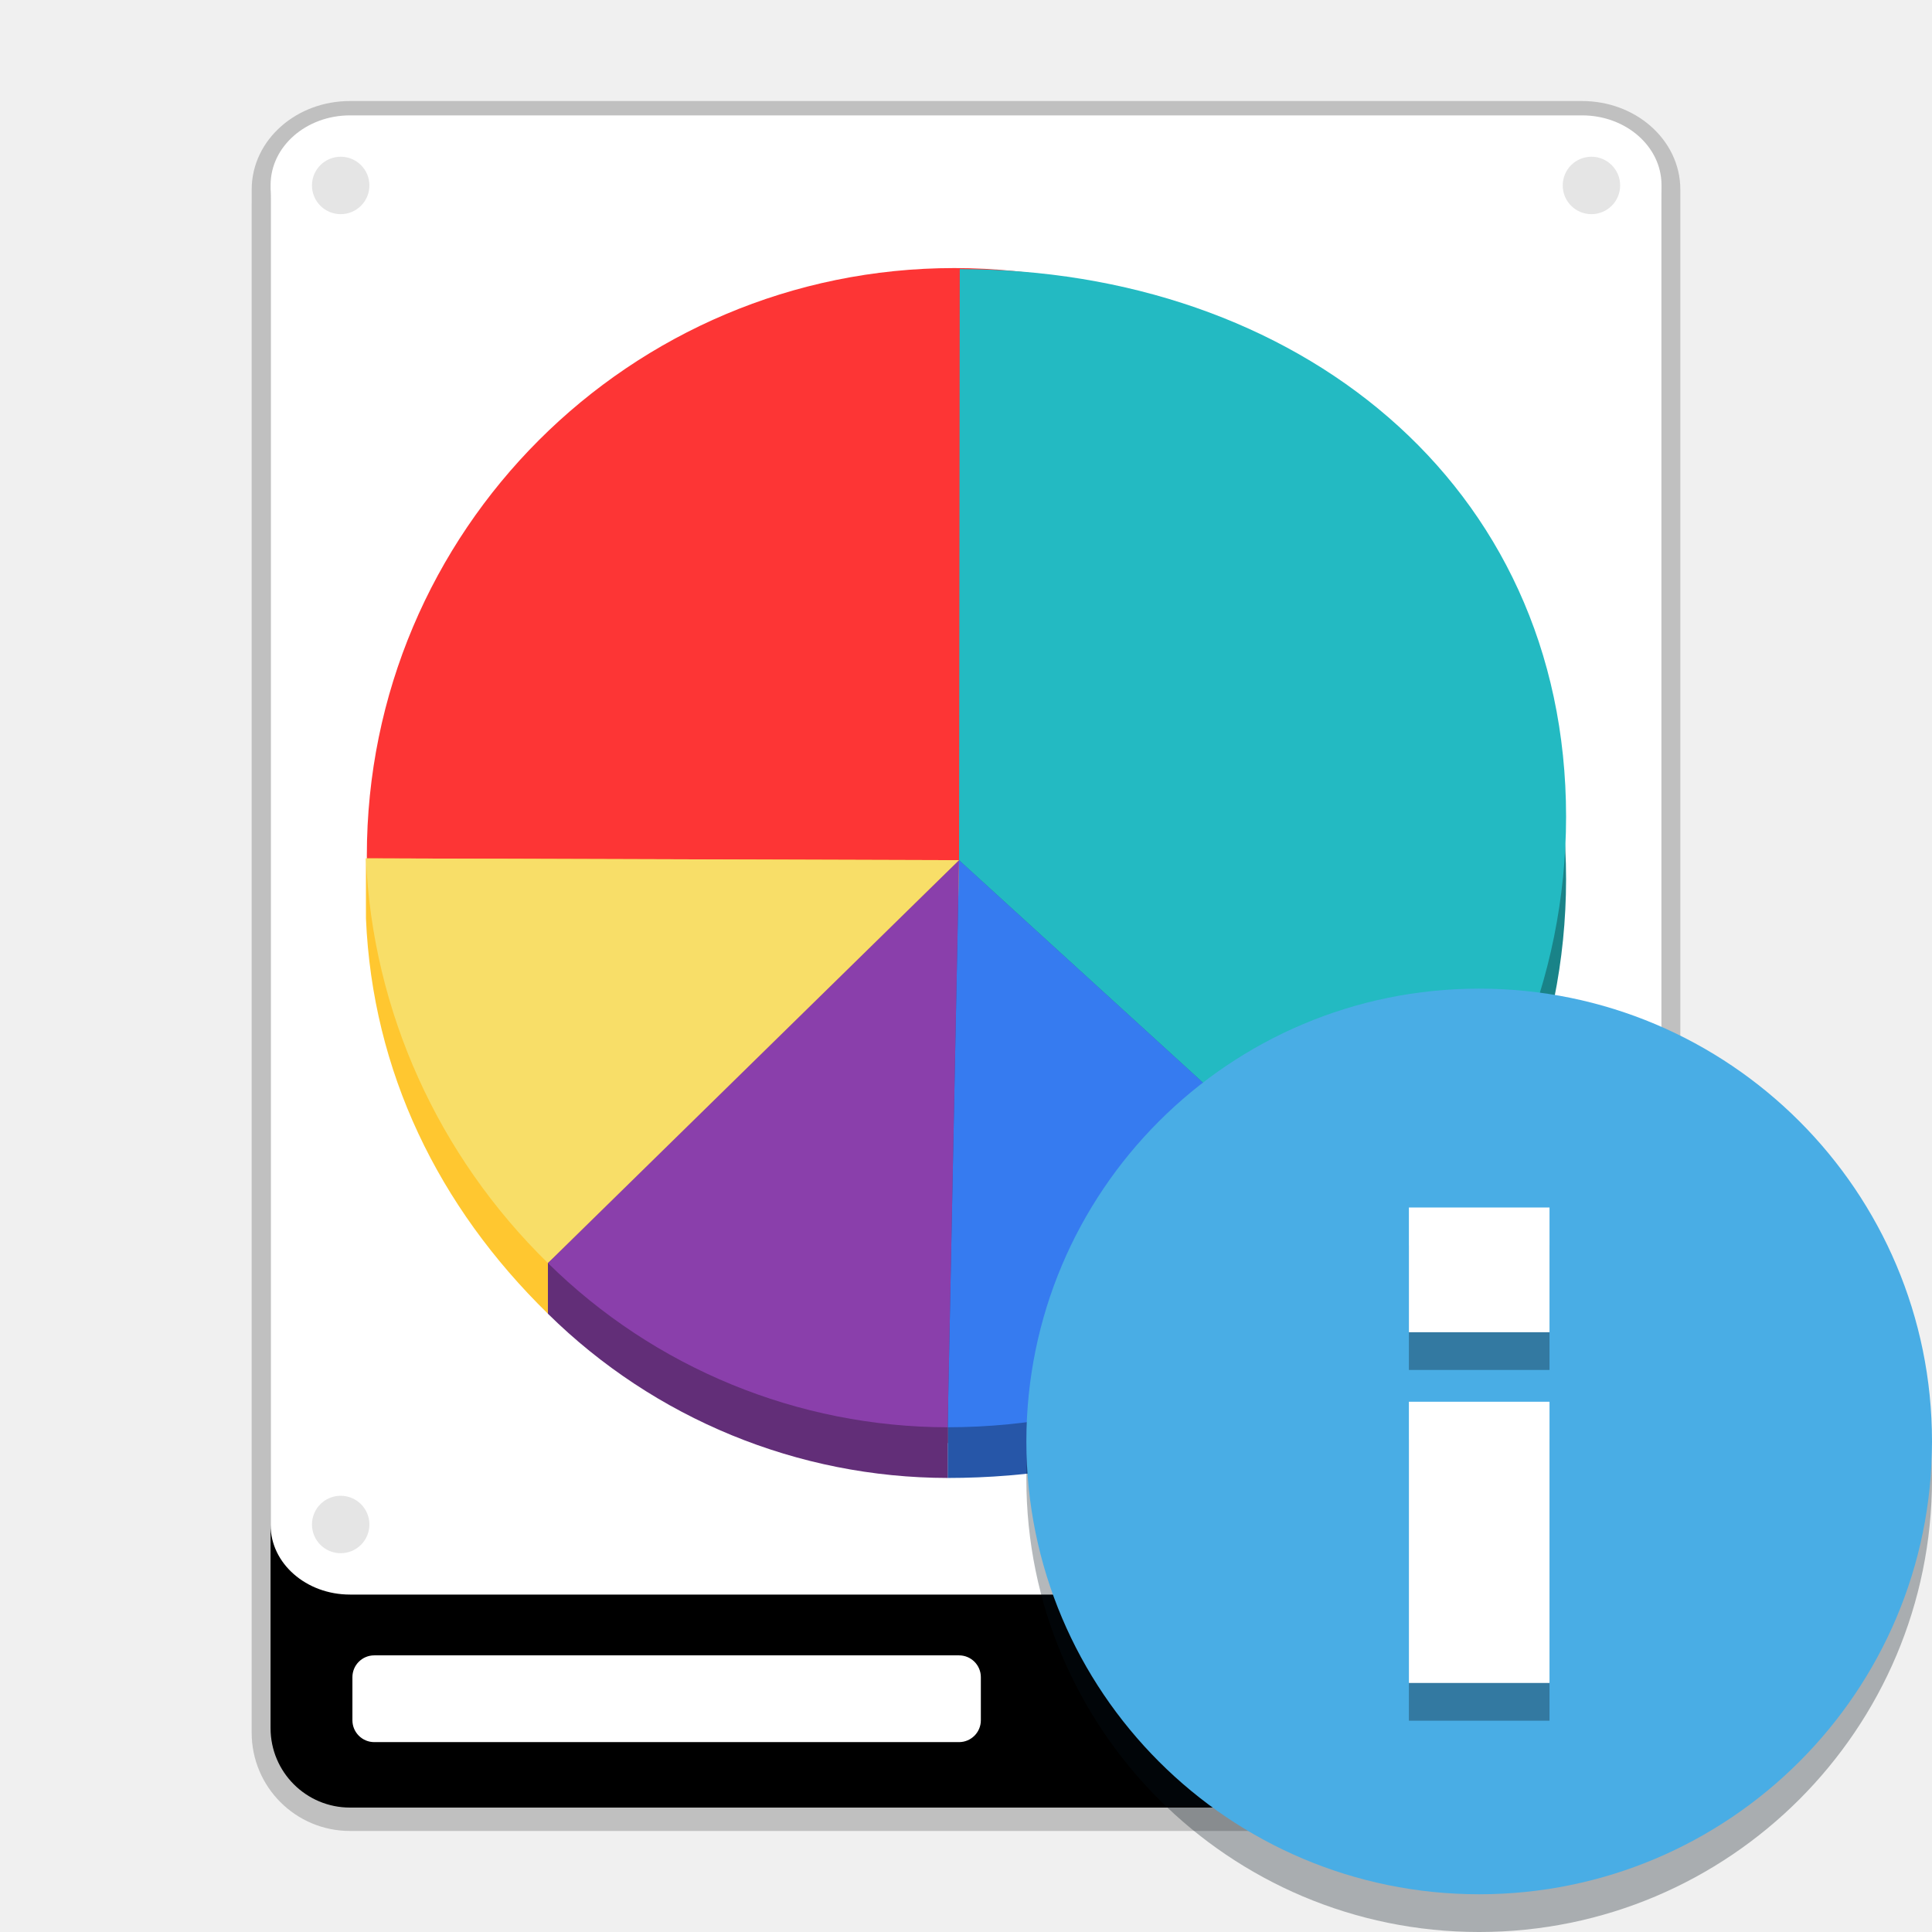
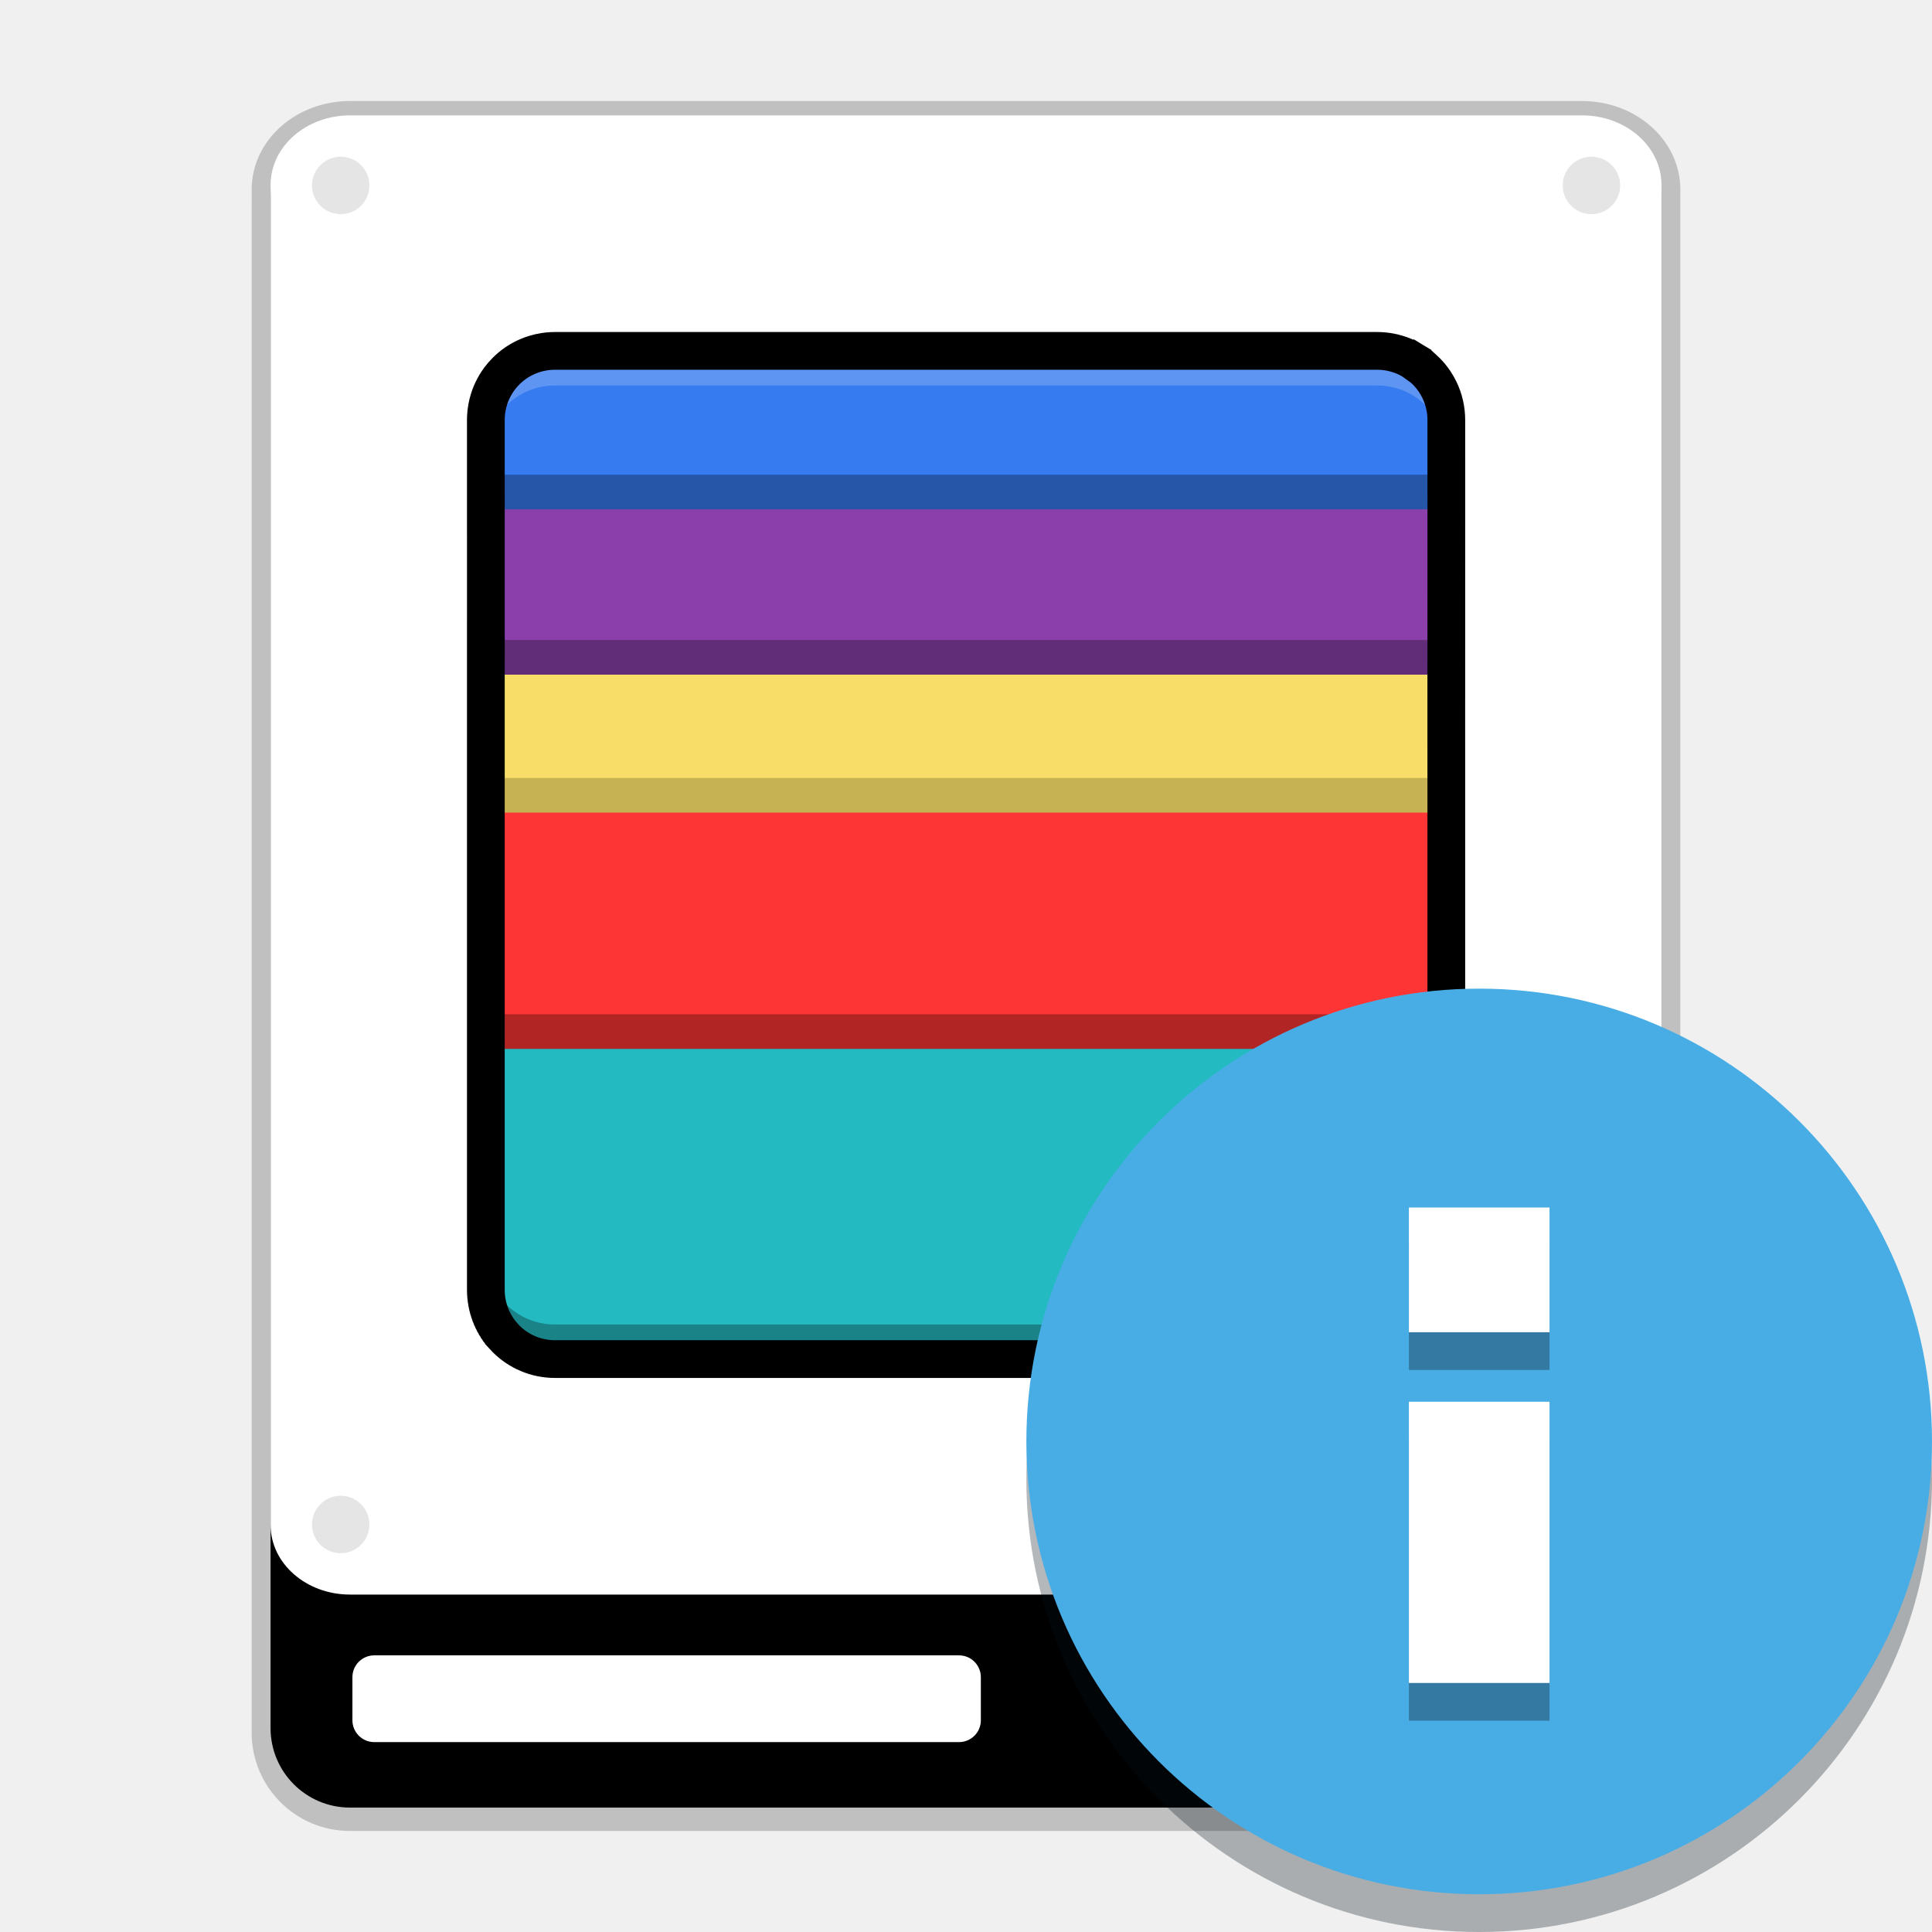
<svg xmlns="http://www.w3.org/2000/svg" xmlns:xlink="http://www.w3.org/1999/xlink" width="512" height="512" version="1.1" viewBox="0 0 384 384">
  <defs>
    <filter id="a" x="0%" y="0%" width="100%" height="100%">
      <feColorMatrix in="SourceGraphic" values="0 0 0 0 1 0 0 0 0 1 0 0 0 0 1 0 0 0 1 0" />
    </filter>
-     <mask id="n">
+     <mask id="m">
      <g filter="url(#a)">
        <rect width="384" height="384" fill-opacity=".102" />
      </g>
    </mask>
-     <clipPath id="u">
+     <clipPath id="f">
      <rect width="384" height="384" />
    </clipPath>
-     <g id="y" clip-path="url(#u)">
+     <g id="b" clip-path="url(#f)">
      <path transform="scale(.75)" d="m98.391 49.75c0 4.479-3.63 8.109-8.109 8.109s-8.109-3.63-8.109-8.109 3.63-8.109 8.109-8.109 8.109 3.63 8.109 8.109zm0 0" stroke="#fff" stroke-linecap="round" stroke-linejoin="round" stroke-width=".997" />
    </g>
-     <mask id="o">
+     <mask id="l">
      <g filter="url(#a)">
        <rect width="384" height="384" fill-opacity=".102" />
      </g>
    </mask>
-     <clipPath id="t">
+     <clipPath id="g">
      <rect width="384" height="384" />
    </clipPath>
-     <g id="v" clip-path="url(#t)">
+     <g id="e" clip-path="url(#g)">
      <path transform="scale(.75)" d="m429.85 49.75c0 4.479-3.63 8.109-8.109 8.109-4.474 0-8.104-3.63-8.104-8.109s3.63-8.109 8.104-8.109c4.479 0 8.109 3.63 8.109 8.109zm0 0" stroke="#fff" stroke-linecap="round" stroke-linejoin="round" stroke-width=".997" />
    </g>
-     <mask id="p">
+     <mask id="k">
      <g filter="url(#a)">
        <rect width="384" height="384" fill-opacity=".102" />
      </g>
    </mask>
-     <clipPath id="s">
+     <clipPath id="h">
      <rect width="384" height="384" />
    </clipPath>
-     <g id="w" clip-path="url(#s)">
+     <g id="d" clip-path="url(#h)">
      <path transform="scale(.75)" d="m98.391 404.61c0 4.479-3.63 8.109-8.109 8.109s-8.109-3.63-8.109-8.109 3.63-8.109 8.109-8.109 8.109 3.63 8.109 8.109zm0 0" stroke="#fff" stroke-linecap="round" stroke-linejoin="round" stroke-width=".997" />
    </g>
-     <mask id="q">
+     <mask id="j">
      <g filter="url(#a)">
        <rect width="384" height="384" fill-opacity=".102" />
      </g>
    </mask>
-     <clipPath id="r">
+     <clipPath id="i">
      <rect width="384" height="384" />
    </clipPath>
-     <g id="x" clip-path="url(#r)">
+     <g id="c" clip-path="url(#i)">
      <path transform="scale(.75)" d="m429.85 404.61c0 4.479-3.63 8.109-8.109 8.109-4.474 0-8.104-3.63-8.104-8.109s3.63-8.109 8.104-8.109c4.479 0 8.109 3.63 8.109 8.109zm0 0" stroke="#fff" stroke-linecap="round" stroke-linejoin="round" stroke-width=".997" />
    </g>
+     <clipPath>
+       <rect width="384" height="384" />
+     </clipPath>
+     <clipPath>
+       <rect width="384" height="384" />
+     </clipPath>
+     <clipPath>
+       <rect width="384" height="384" />
+     </clipPath>
+     <clipPath>
+       <rect width="384" height="384" />
+     </clipPath>
  </defs>
  <g transform="translate(.0024 -.45382)">
    <path d="m69.555 24.285c-8.715 0-15.781 6.191-15.781 13.828v2.616c-0.001 0.077-0.006 0.154-0.006 0.231v303.88c0 8.715 7.066 15.782 15.781 15.782h244.89c8.715 0 15.781-7.067 15.781-15.782v-40.131c2e-3 -0.085 7e-3 -0.169 7e-3 -0.255v-266.34c0-7.637-7.066-13.828-15.781-13.828z" opacity=".2" stroke="#000" stroke-width="7.5" />
    <path d="m69.555 24.285h244.89c8.715 0 15.781 7.066 15.781 15.777v303.88c0 8.715-7.066 15.781-15.781 15.781h-244.89c-8.715 0-15.781-7.066-15.781-15.781v-303.88c0-8.711 7.066-15.777 15.781-15.777z" />
    <g fill="#fff">
      <path d="m74.383 329.47h116.23c2.394 0 4.336 1.941 4.336 4.336v8.566c0 2.394-1.941 4.34-4.336 4.34h-116.23c-2.398 0-4.34-1.945-4.34-4.34v-8.566c0-2.394 1.941-4.336 4.34-4.336z" />
      <path d="m69.562 23.387h244.89c8.715 0 15.781 6.191 15.781 13.828v266.34c0 7.641-7.066 13.832-15.781 13.832h-244.89c-8.715 0-15.781-6.191-15.781-13.832v-266.34c0-7.637 7.066-13.828 15.781-13.828z" />
      <path d="m275.97 338.06c0 4.269-3.461 7.731-7.731 7.731-4.273 0-7.734-3.461-7.734-7.731s3.461-7.731 7.734-7.731c4.269 0 7.731 3.461 7.731 7.731z" />
      <path d="m299.85 338.06c0 4.269-3.465 7.731-7.734 7.731s-7.731-3.461-7.731-7.731 3.461-7.731 7.731-7.731 7.734 3.461 7.734 7.731z" />
    </g>
-     <use width="100%" height="100%" mask="url(#n)" xlink:href="#y" />
-     <use width="100%" height="100%" mask="url(#o)" xlink:href="#v" />
-     <use width="100%" height="100%" mask="url(#p)" xlink:href="#w" />
-     <use width="100%" height="100%" mask="url(#q)" xlink:href="#x" />
+     <use width="100%" height="100%" mask="url(#m)" xlink:href="#b" />
+     <use width="100%" height="100%" mask="url(#l)" xlink:href="#e" />
+     <use width="100%" height="100%" mask="url(#k)" xlink:href="#d" />
+     <use width="100%" height="100%" mask="url(#j)" xlink:href="#c" />
  </g>
-   <g transform="matrix(.73127 0 0 .73127 54.315 29.951)" stroke-width=".918">
-     <path d="m344.81 191.59c0 88.196-71.496 159.69-159.69 159.69-88.196 0-159.69-71.496-159.69-159.69 0-88.196 71.496-159.69 159.69-159.69 88.196 0 159.69 71.496 159.69 159.69z" fill="#fd3535" stroke-width="1.503" />
-     <path d="m186.59 33.25v170.9l115.57 111.29c31.472-30.959 49.202-73.254 49.22-117.39 0-91.014-73.78-164.8-164.8-164.8z" fill="#198388" stroke-width=".977" />
-     <path d="m186.59 32.191-0.197 160.65 115.77 105.59c31.472-30.959 49.202-73.254 49.22-117.39 0-91.014-73.78-148.85-164.8-148.85z" fill="#23bac2" stroke-width=".977" />
-     <path d="m25.193 208.71c1.769 41.599 19.68 78.295 49.457 107.4l113.95-107.4-2.21-15.87-161.21-0.496z" fill="#ffc730" stroke-width="1.091" />
-     <path d="m25.193 192.34c1.769 41.599 19.68 80.891 49.457 110l111.74-109.5z" fill="#f8de68" stroke-width="1.091" />
-     <path d="m183.29 200.97v159.78c44.436-0.013 87.107-14.234 118.87-45.306v-17.009z" fill="#2656a8" stroke-width="1.134" />
-     <path d="m186.39 192.84-3.098 154.13c44.436-0.013 87.107-17.469 118.87-48.541z" fill="#367bf0" stroke-width="1.134" />
-     <path d="m183.29 211.51-108.64 90.828-1e-6 13.776c28.954 28.553 67.968 44.581 108.64 44.632z" fill="#622e78" />
-     <path d="m186.39 192.84-111.74 109.5c28.954 28.553 67.968 44.581 108.64 44.632z" fill="#8a3fab" />
+   <path d="m287.46 102.6h-190.9v-19.105c0-7.62 6.135-13.755 13.755-13.755h163.39c7.62 0 13.755 6.135 13.755 13.755z" fill="#367bf0" stroke-width=".816" />
+   <path d="m287.46 128.59h-189.38c-0.518 0-1.008-0.097-1.511-0.152v-34.09h190.9z" opacity=".3" stroke-width=".816" />
+   <path d="m287.46 135.47h-189.38c-0.518 0-1.008-0.097-1.511-0.152v-34.09h190.9z" fill="#8a3fab" stroke-width=".816" />
+   <path d="m287.46 156.01h-190.9v-28.949c0.503 0.055 0.993 0.152 1.511 0.152h189.38z" opacity=".3" stroke-width=".816" />
+   <path d="m287.46 162.89h-190.9v-28.949c0.503 0.055 0.993 0.152 1.511 0.152h189.38z" fill="#f8de68" stroke-width=".816" />
+   <path d="m287.46 202.96h-190.9v-48.329h190.9z" opacity=".2" stroke-width=".816" />
+   <path d="m287.46 209.84h-190.9v-48.329h190.9z" fill="#fd3535" stroke-width=".816" />
+   <path d="m110.32 263.25c-7.62 0-13.755-6.135-13.755-13.755v-47.904h190.9v47.904c0 7.62-6.135 13.755-13.755 13.755z" opacity=".3" stroke-width=".816" />
+   <path d="m110.32 270.13c-7.62 0-13.755-6.135-13.755-13.755v-47.904h190.9v47.904c0 7.62-6.135 13.755-13.755 13.755z" fill="#23bac2" stroke-width=".816" />
+   <path d="m96.563 249.5v6.878c0 7.62 6.135 13.755 13.755 13.755h163.39c7.62 0 13.755-6.135 13.755-13.755v-6.878c0 7.62-6.135 13.755-13.755 13.755h-163.39c-7.62 0-13.755-6.135-13.755-13.755z" opacity=".3" stroke-width=".816" />
+   <path d="m110.32 69.74c-7.62 0-13.755 6.135-13.755 13.755v6.878c0-7.62 6.135-13.755 13.755-13.755h163.39c7.62 0 13.755 6.135 13.755 13.755v-6.878c0-7.62-6.135-13.755-13.755-13.755z" fill="#fff" opacity=".2" stroke-width=".816" />
+   <path d="m110.32 69.741c-0.476 0-0.947 0.024-1.41 0.071-0.231 0.023-0.462 0.053-0.69 0.087-0.684 0.104-1.352 0.259-1.999 0.459-0.431 0.133-0.853 0.288-1.264 0.461-1.441 0.607-2.756 1.452-3.895 2.487-0.162 0.148-0.322 0.3-0.477 0.455-0.466 0.466-0.899 0.966-1.294 1.495-0.264 0.353-0.51 0.719-0.74 1.097-0.229 0.378-0.441 0.768-0.633 1.169-0.096 0.201-0.188 0.405-0.275 0.611-0.174 0.412-0.328 0.833-0.461 1.264-0.334 1.078-0.539 2.214-0.599 3.389-0.012 0.235-0.018 0.472-0.018 0.71v19.106h6e-3v24.465c-2e-3 -2.2e-4 -4e-3 -9.7e-4 -6e-3 -1e-3v82.776h0.001v46.533c2.4e-5 0.238 0.005 0.474 0.017 0.709v1e-3c0.012 0.235 0.03 0.468 0.054 0.699v1e-3c0.023 0.231 0.053 0.462 0.087 0.69v1e-3c0.035 0.228 0.075 0.454 0.121 0.678v1e-3c0.046 0.224 0.097 0.445 0.153 0.664v1e-3c0.056 0.22 0.117 0.437 0.184 0.652v1e-3c0.067 0.215 0.14 0.429 0.216 0.639v1e-3c0.077 0.211 0.158 0.418 0.245 0.624v1e-3c0.087 0.206 0.179 0.408 0.275 0.608v1e-3c0.096 0.2 0.198 0.398 0.304 0.593v1e-3c0.105 0.195 0.215 0.386 0.33 0.575v1e-3c0.114 0.189 0.234 0.374 0.357 0.557v1e-3c0.123 0.183 0.251 0.362 0.382 0.538v1e-3c0.132 0.176 0.269 0.348 0.409 0.517v1e-3c0.14 0.169 0.284 0.335 0.431 0.497v1e-3c0.148 0.162 0.299 0.322 0.454 0.477 2.486 2.487 5.925 4.021 9.736 4.021h163.39c7.62 0 13.756-6.136 13.756-13.756v-6.877c0 0.016-1e-3 0.032-1e-3 0.048v-47.953h-1e-3v-46.957l-4e-3 -19.162h4e-3l6e-3 -34.242h-1e-3l1e-3 -6.886h-6e-3l1e-3 -4.034c1e-4 0.022 1e-3 0.043 1e-3 0.065v-6.879c0-2.143-0.486-4.169-1.353-5.974-0.289-0.602-0.621-1.178-0.991-1.727-0.494-0.732-1.056-1.412-1.678-2.034-0.155-0.155-0.313-0.308-0.476-0.455-2.3e-4 -2.03e-4 -9.7e-4 2.02e-4 -1e-3 0-0.325-0.295-0.664-0.575-1.017-0.839-2.6e-4 -1.94e-4 -9.4e-4 1.94e-4 -1e-3 0-0.176-0.132-0.355-0.26-0.538-0.384-2.8e-4 -1.88e-4 -9.2e-4 1.88e-4 -1e-3 0-0.183-0.123-0.368-0.242-0.557-0.356-3e-4 -1.78e-4 -9e-4 1.8e-4 -1e-3 0-0.189-0.114-0.38-0.226-0.575-0.331-3.1e-4 -1.69e-4 -8.8e-4 1.69e-4 -1e-3 0-0.779-0.422-1.604-0.771-2.466-1.038-3.7e-4 -1.12e-4 -8.3e-4 1.14e-4 -1e-3 0-0.215-0.067-0.433-0.129-0.652-0.185-3.7e-4 -9.6e-5 -8.2e-4 9.6e-5 -1e-3 0-0.22-0.056-0.442-0.107-0.666-0.153-3.8e-4 -7.8e-5 -8.1e-4 7.7e-5 -1e-3 0-0.448-0.091-0.904-0.161-1.367-0.208-3.9e-4 -4e-5 -8e-4 4e-5 -1e-3 0-0.464-0.047-0.934-0.071-1.41-0.071z" fill="none" stroke="#000" stroke-width="7.5" />
+   <g transform="translate(-197.57 117.34)">
+     <path d="m581.57 176.66c0 49.707-40.294 90.001-90.001 90.001s-90.001-40.294-90.001-90.001 40.293-90.001 90.001-90.001c49.707 0 90.001 40.293 90.001 90.001z" fill="#04121a" fill-rule="evenodd" opacity=".3" stroke-width=".938" />
+     <path d="m581.57 169.16c0 49.707-40.294 90.001-90.001 90.001s-90.001-40.294-90.001-90.001 40.293-90.001 90.001-90.001c49.707 0 90.001 40.294 90.001 90.001z" fill="#49ade5" fill-rule="evenodd" stroke-width=".938" />
+     <path d="m477.6 130.16v24.789h27.948v-24.789zm0 38.607v55.895h27.948v-55.895z" opacity=".3" stroke-width=".776" />
+     <path d="m477.6 122.66v24.789h27.948v-24.789zm0 38.607v55.895h27.948v-55.895z" fill="#fff" stroke-width=".776" />
  </g>
-   <path d="m384 294c0 49.707-40.294 90.001-90.001 90.001-49.707 0-90.001-40.294-90.001-90.001 0-49.707 40.293-90.001 90.001-90.001 49.707 0 90.001 40.293 90.001 90.001z" fill="#04121a" fill-rule="evenodd" opacity=".3" stroke-width=".938" />
-   <path d="m384 286.5c0 49.707-40.294 90.001-90.001 90.001-49.707 0-90.001-40.294-90.001-90.001s40.293-90.001 90.001-90.001c49.707 0 90.001 40.294 90.001 90.001z" fill="#49ade5" fill-rule="evenodd" stroke-width=".938" />
-   <path d="m280.03 247.5v24.789h27.948v-24.789zm0 38.607v55.895h27.948v-55.895z" opacity=".3" stroke-width=".776" />
-   <path d="m280.03 240v24.789h27.948v-24.789zm0 38.607v55.895h27.948v-55.895z" fill="#fff" stroke-width=".776" />
</svg>
